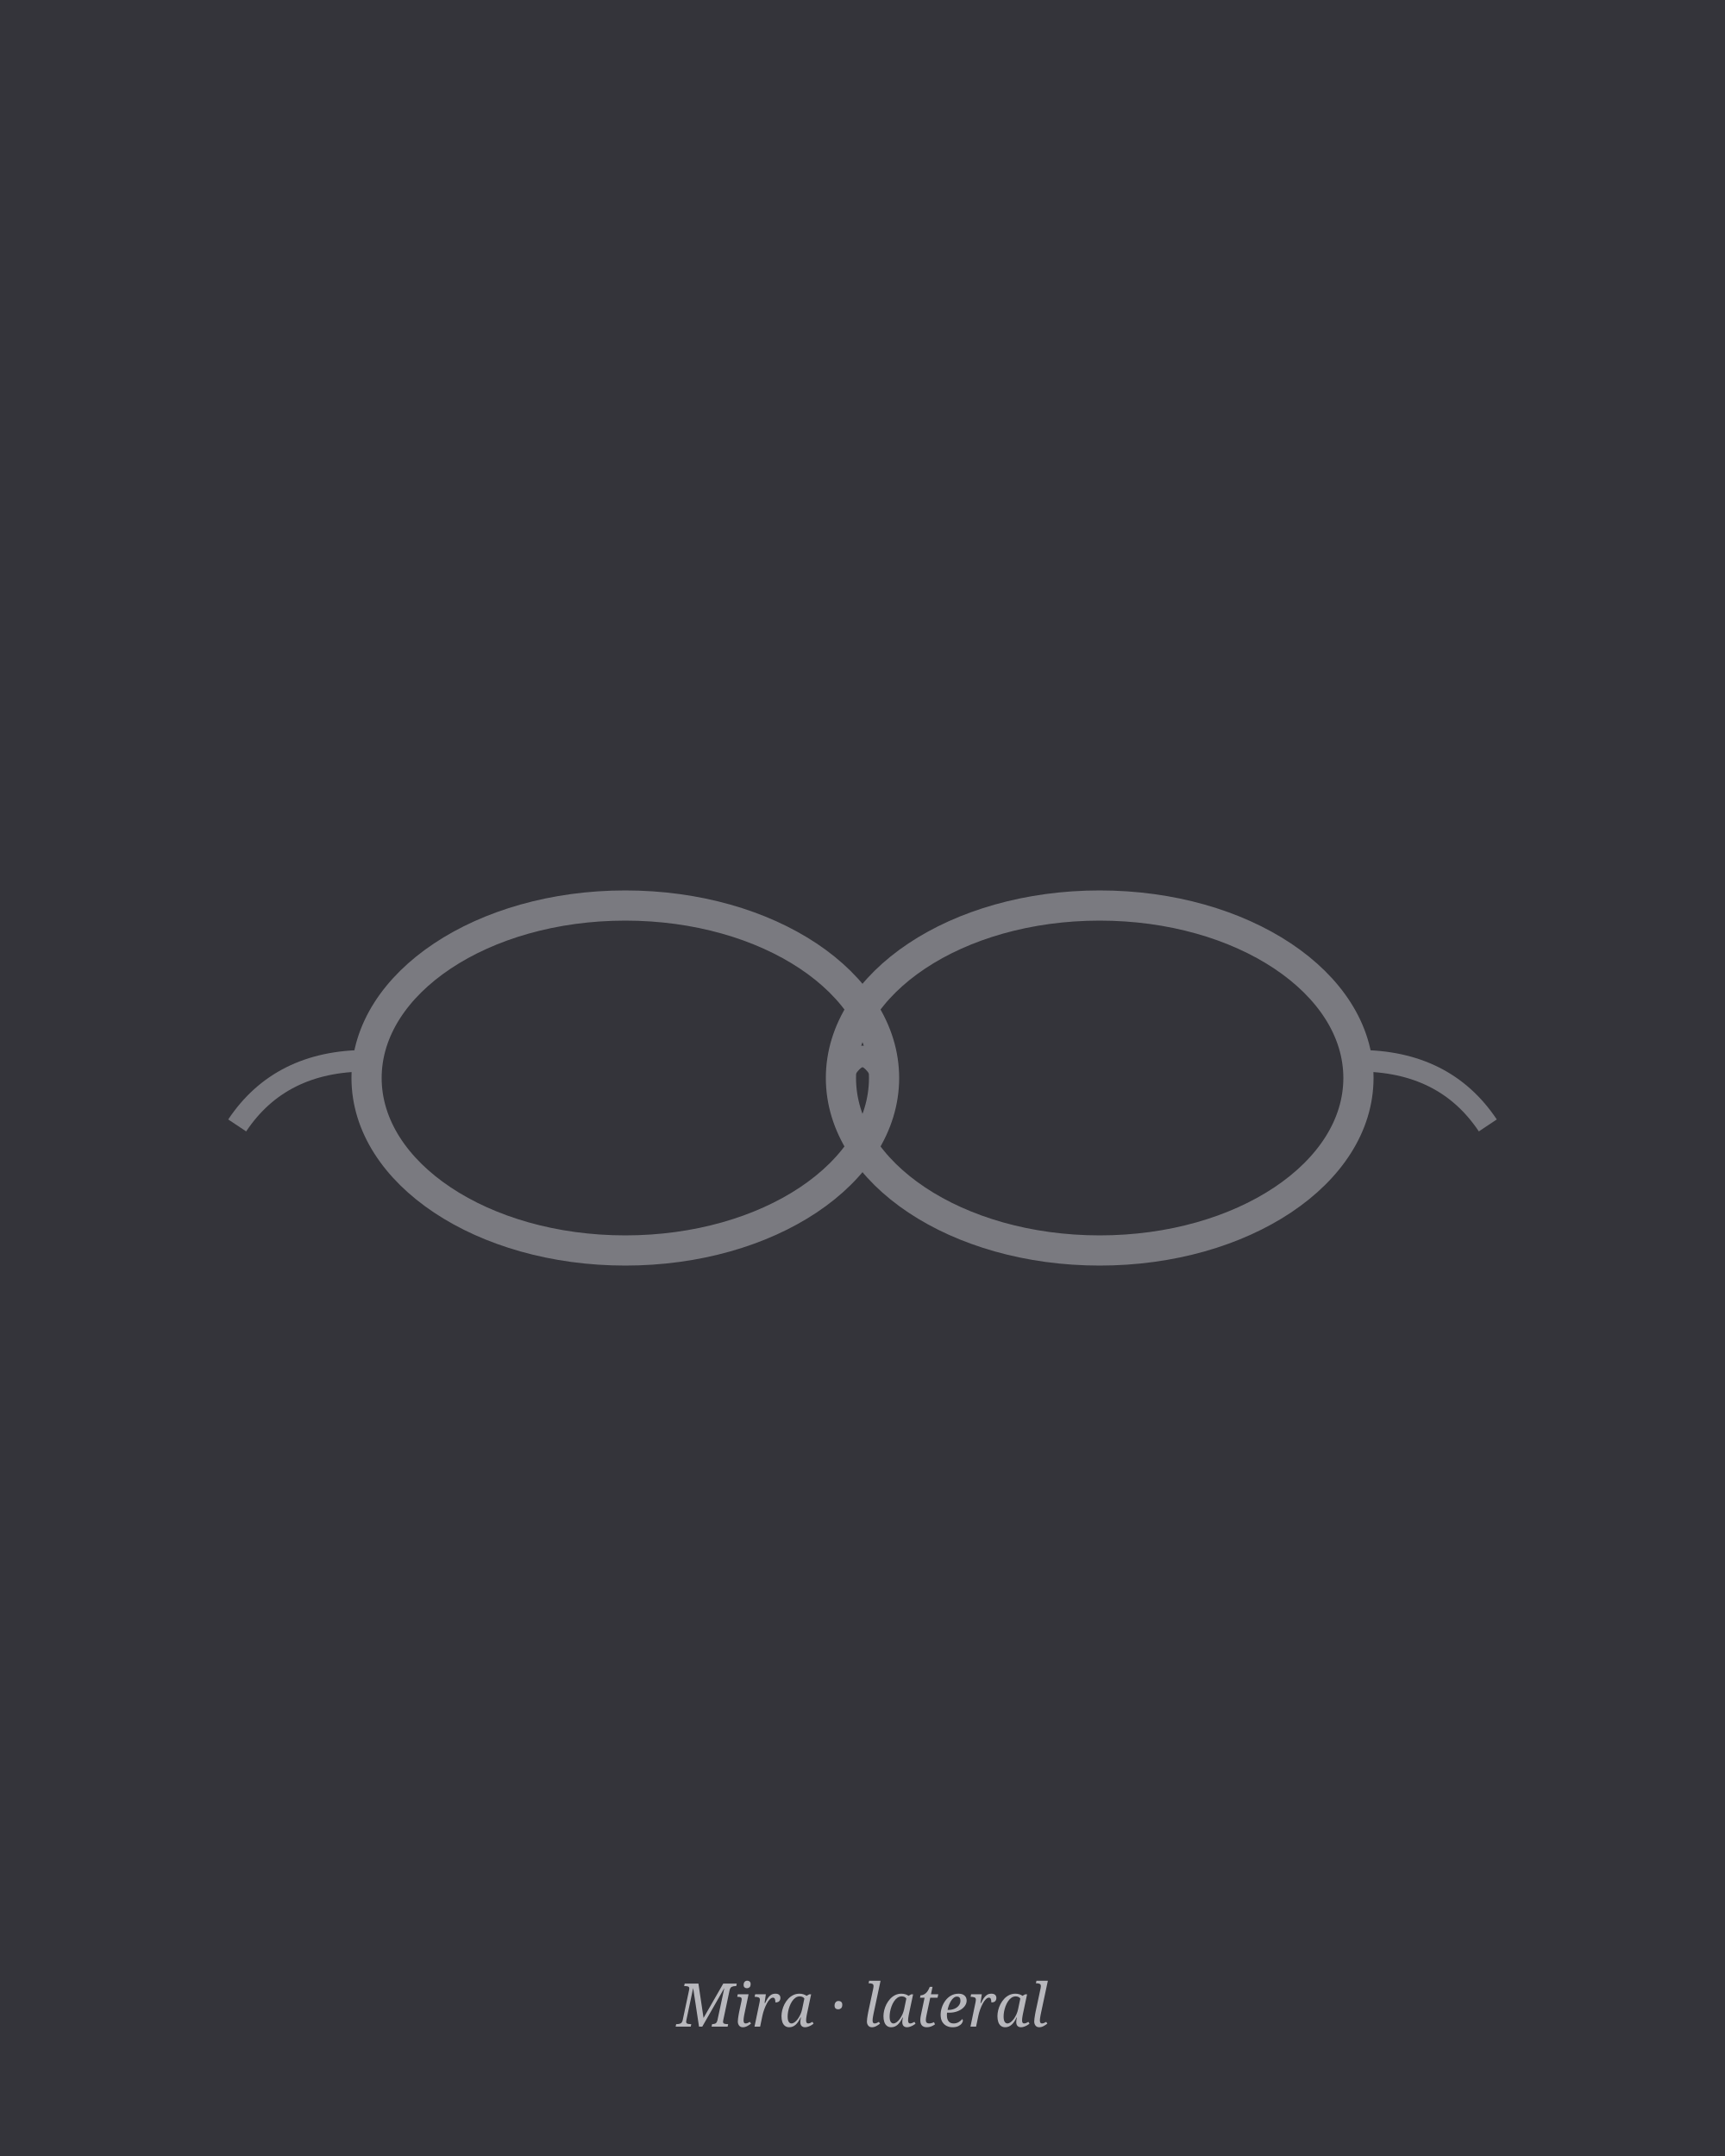
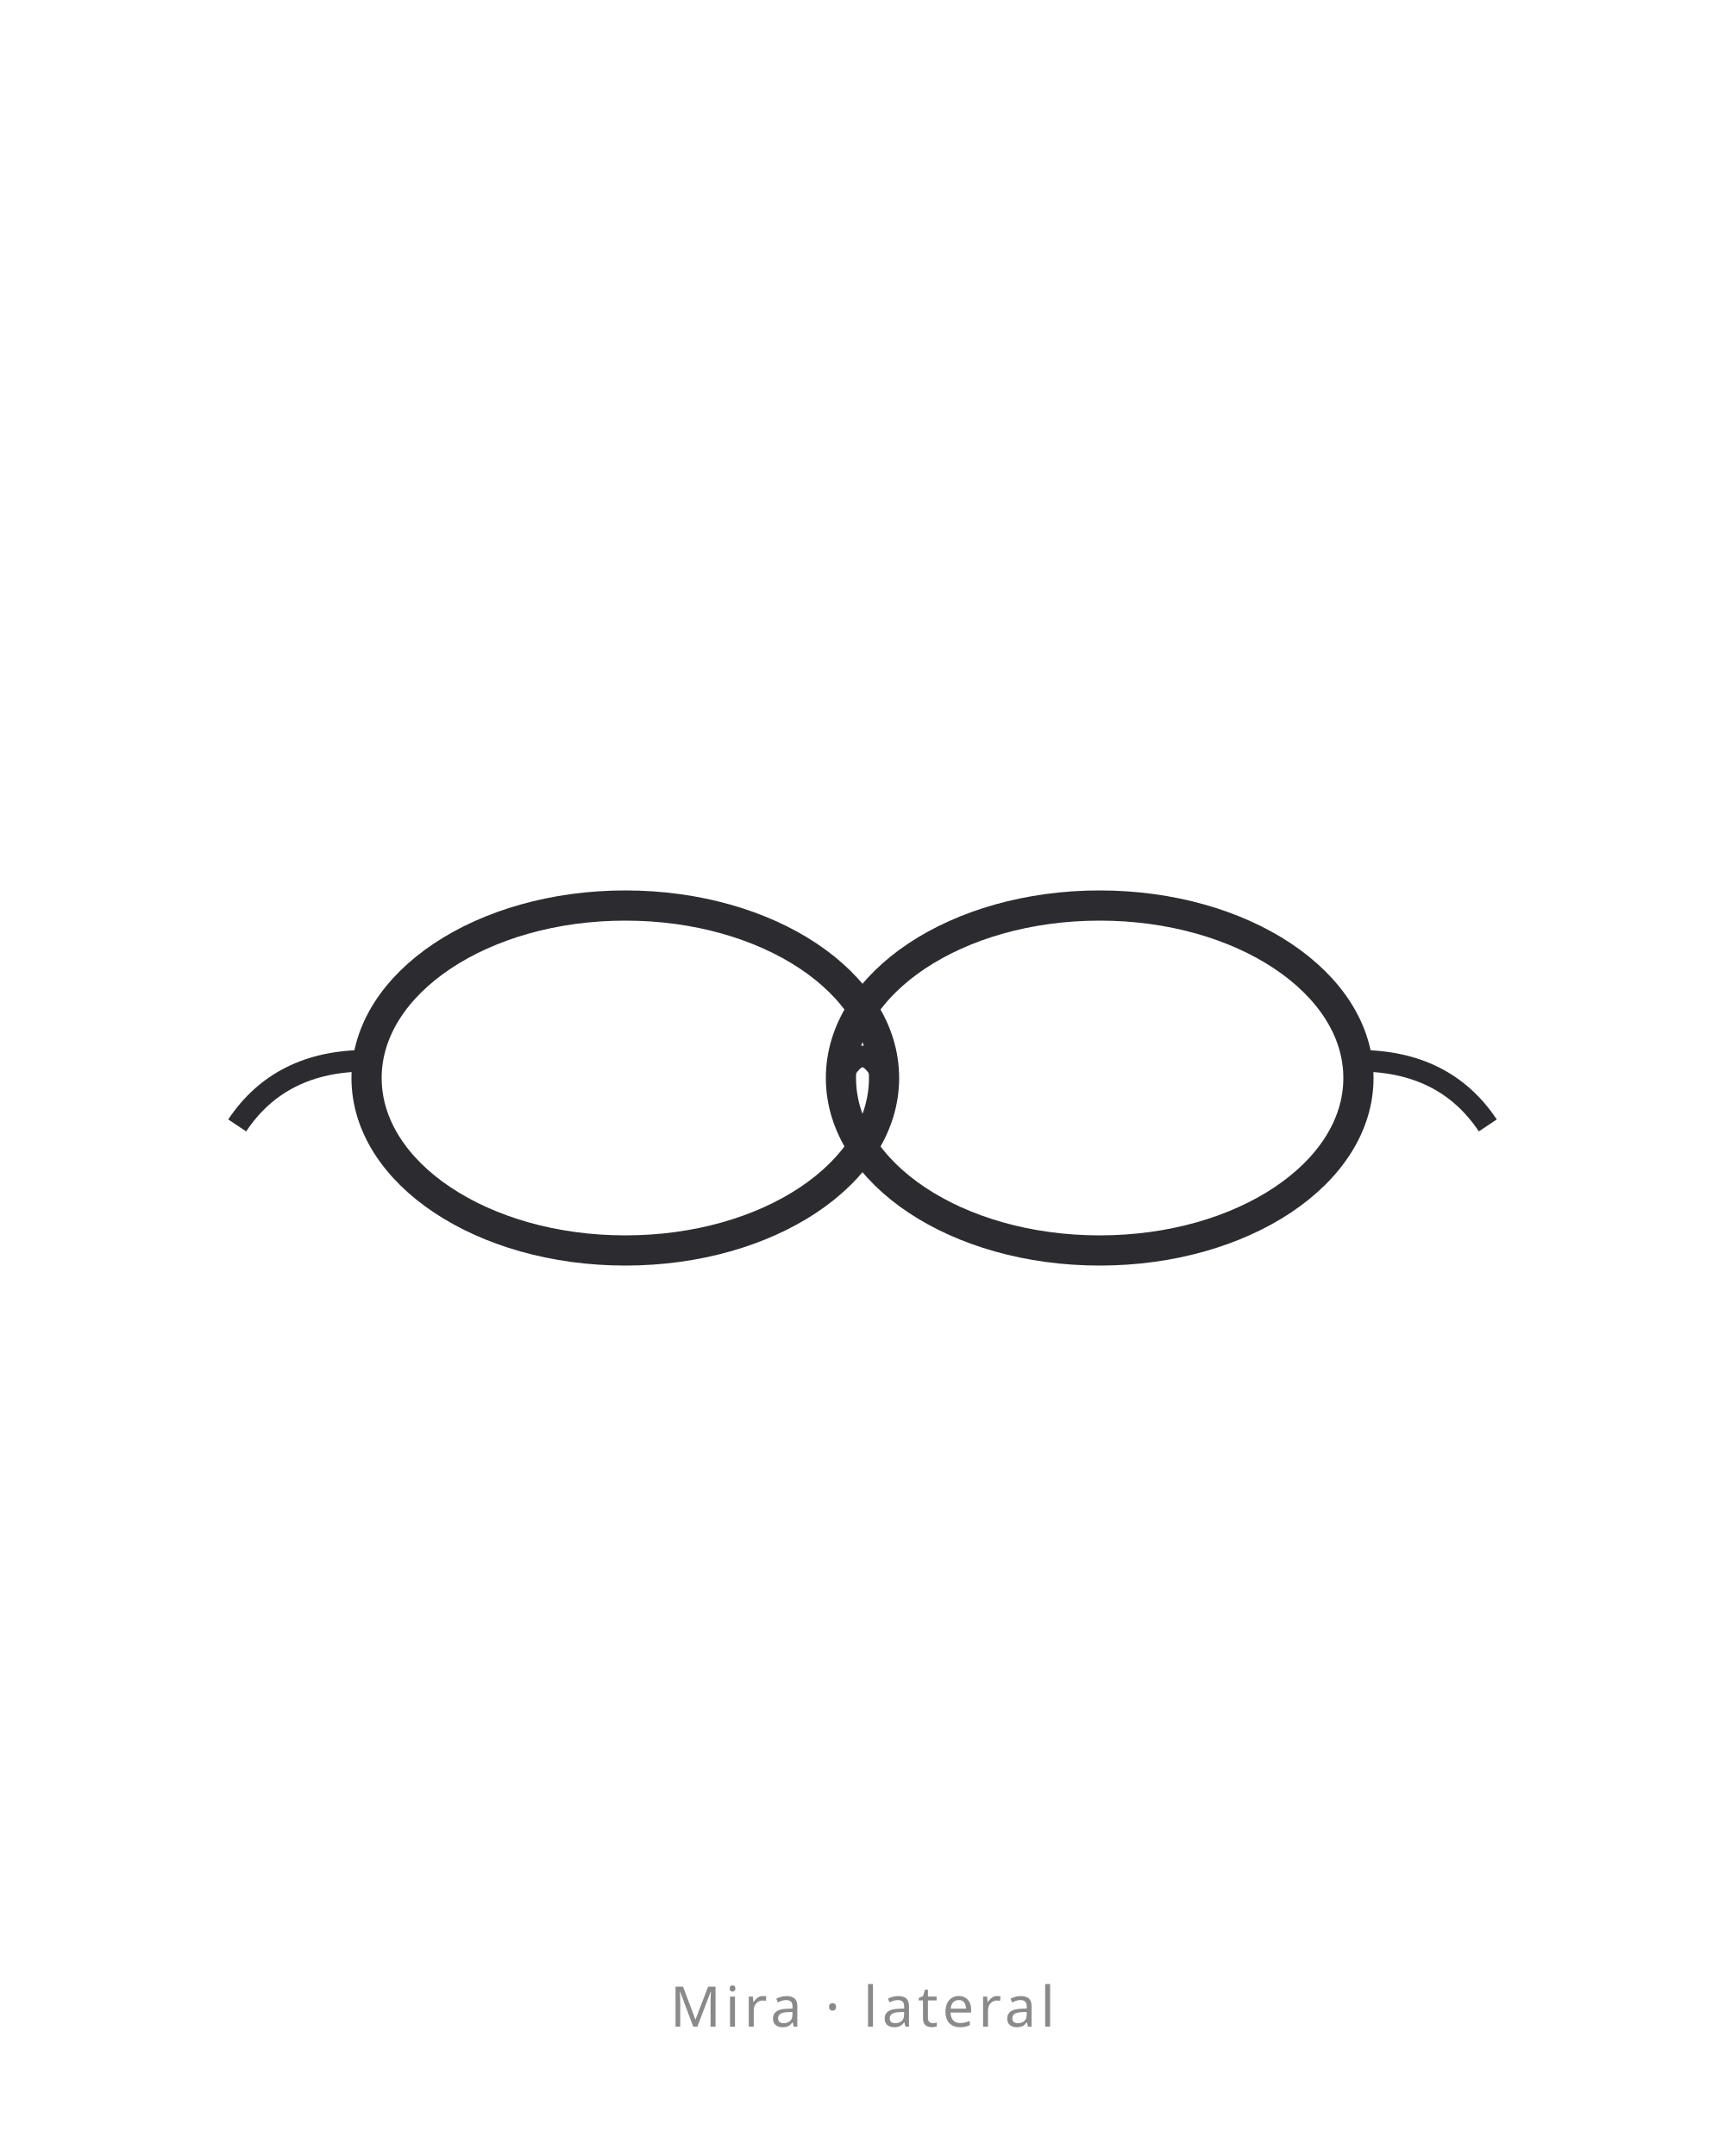
<svg xmlns="http://www.w3.org/2000/svg" viewBox="0 0 800 1000" width="800" height="1000">
-   <rect width="800" height="1000" fill="#34343A" />
+   <rect width="800" height="1000" fill="#FFFFFF" />
  <g transform="translate(400 500)">
-     <ellipse cx="-110" cy="0" rx="120" ry="80" fill="none" stroke="#7A7A80" stroke-width="14" />
-     <ellipse cx="110" cy="0" rx="120" ry="80" fill="none" stroke="#7A7A80" stroke-width="14" />
-     <path d="M -10 0 q 10 -20 20 0" fill="none" stroke="#7A7A80" stroke-width="10" />
-     <path d="M -230 -8 q -40 0 -60 30" fill="none" stroke="#7A7A80" stroke-width="10" />
-     <path d="M 230 -8 q 40 0 60 30" fill="none" stroke="#7A7A80" stroke-width="10" />
+     <ellipse cx="-110" cy="0" rx="120" ry="80" fill="none" stroke="#2C2C30" stroke-width="14" />
+     <ellipse cx="110" cy="0" rx="120" ry="80" fill="none" stroke="#2C2C30" stroke-width="14" />
+     <path d="M -10 0 q 10 -20 20 0" fill="none" stroke="#2C2C30" stroke-width="10" />
+     <path d="M -230 -8 q -40 0 -60 30" fill="none" stroke="#2C2C30" stroke-width="10" />
+     <path d="M 230 -8 q 40 0 60 30" fill="none" stroke="#2C2C30" stroke-width="10" />
  </g>
-   <text x="400" y="940" text-anchor="middle" font-family="Georgia, serif" font-size="28" fill="#B8B8BD" font-style="italic">Mira · lateral</text>
+   <text x="400" y="940" text-anchor="middle" font-family="Poppins, system-ui, sans-serif" font-size="26" letter-spacing="2" fill="#8A8A8A">Mira · lateral</text>
</svg>
